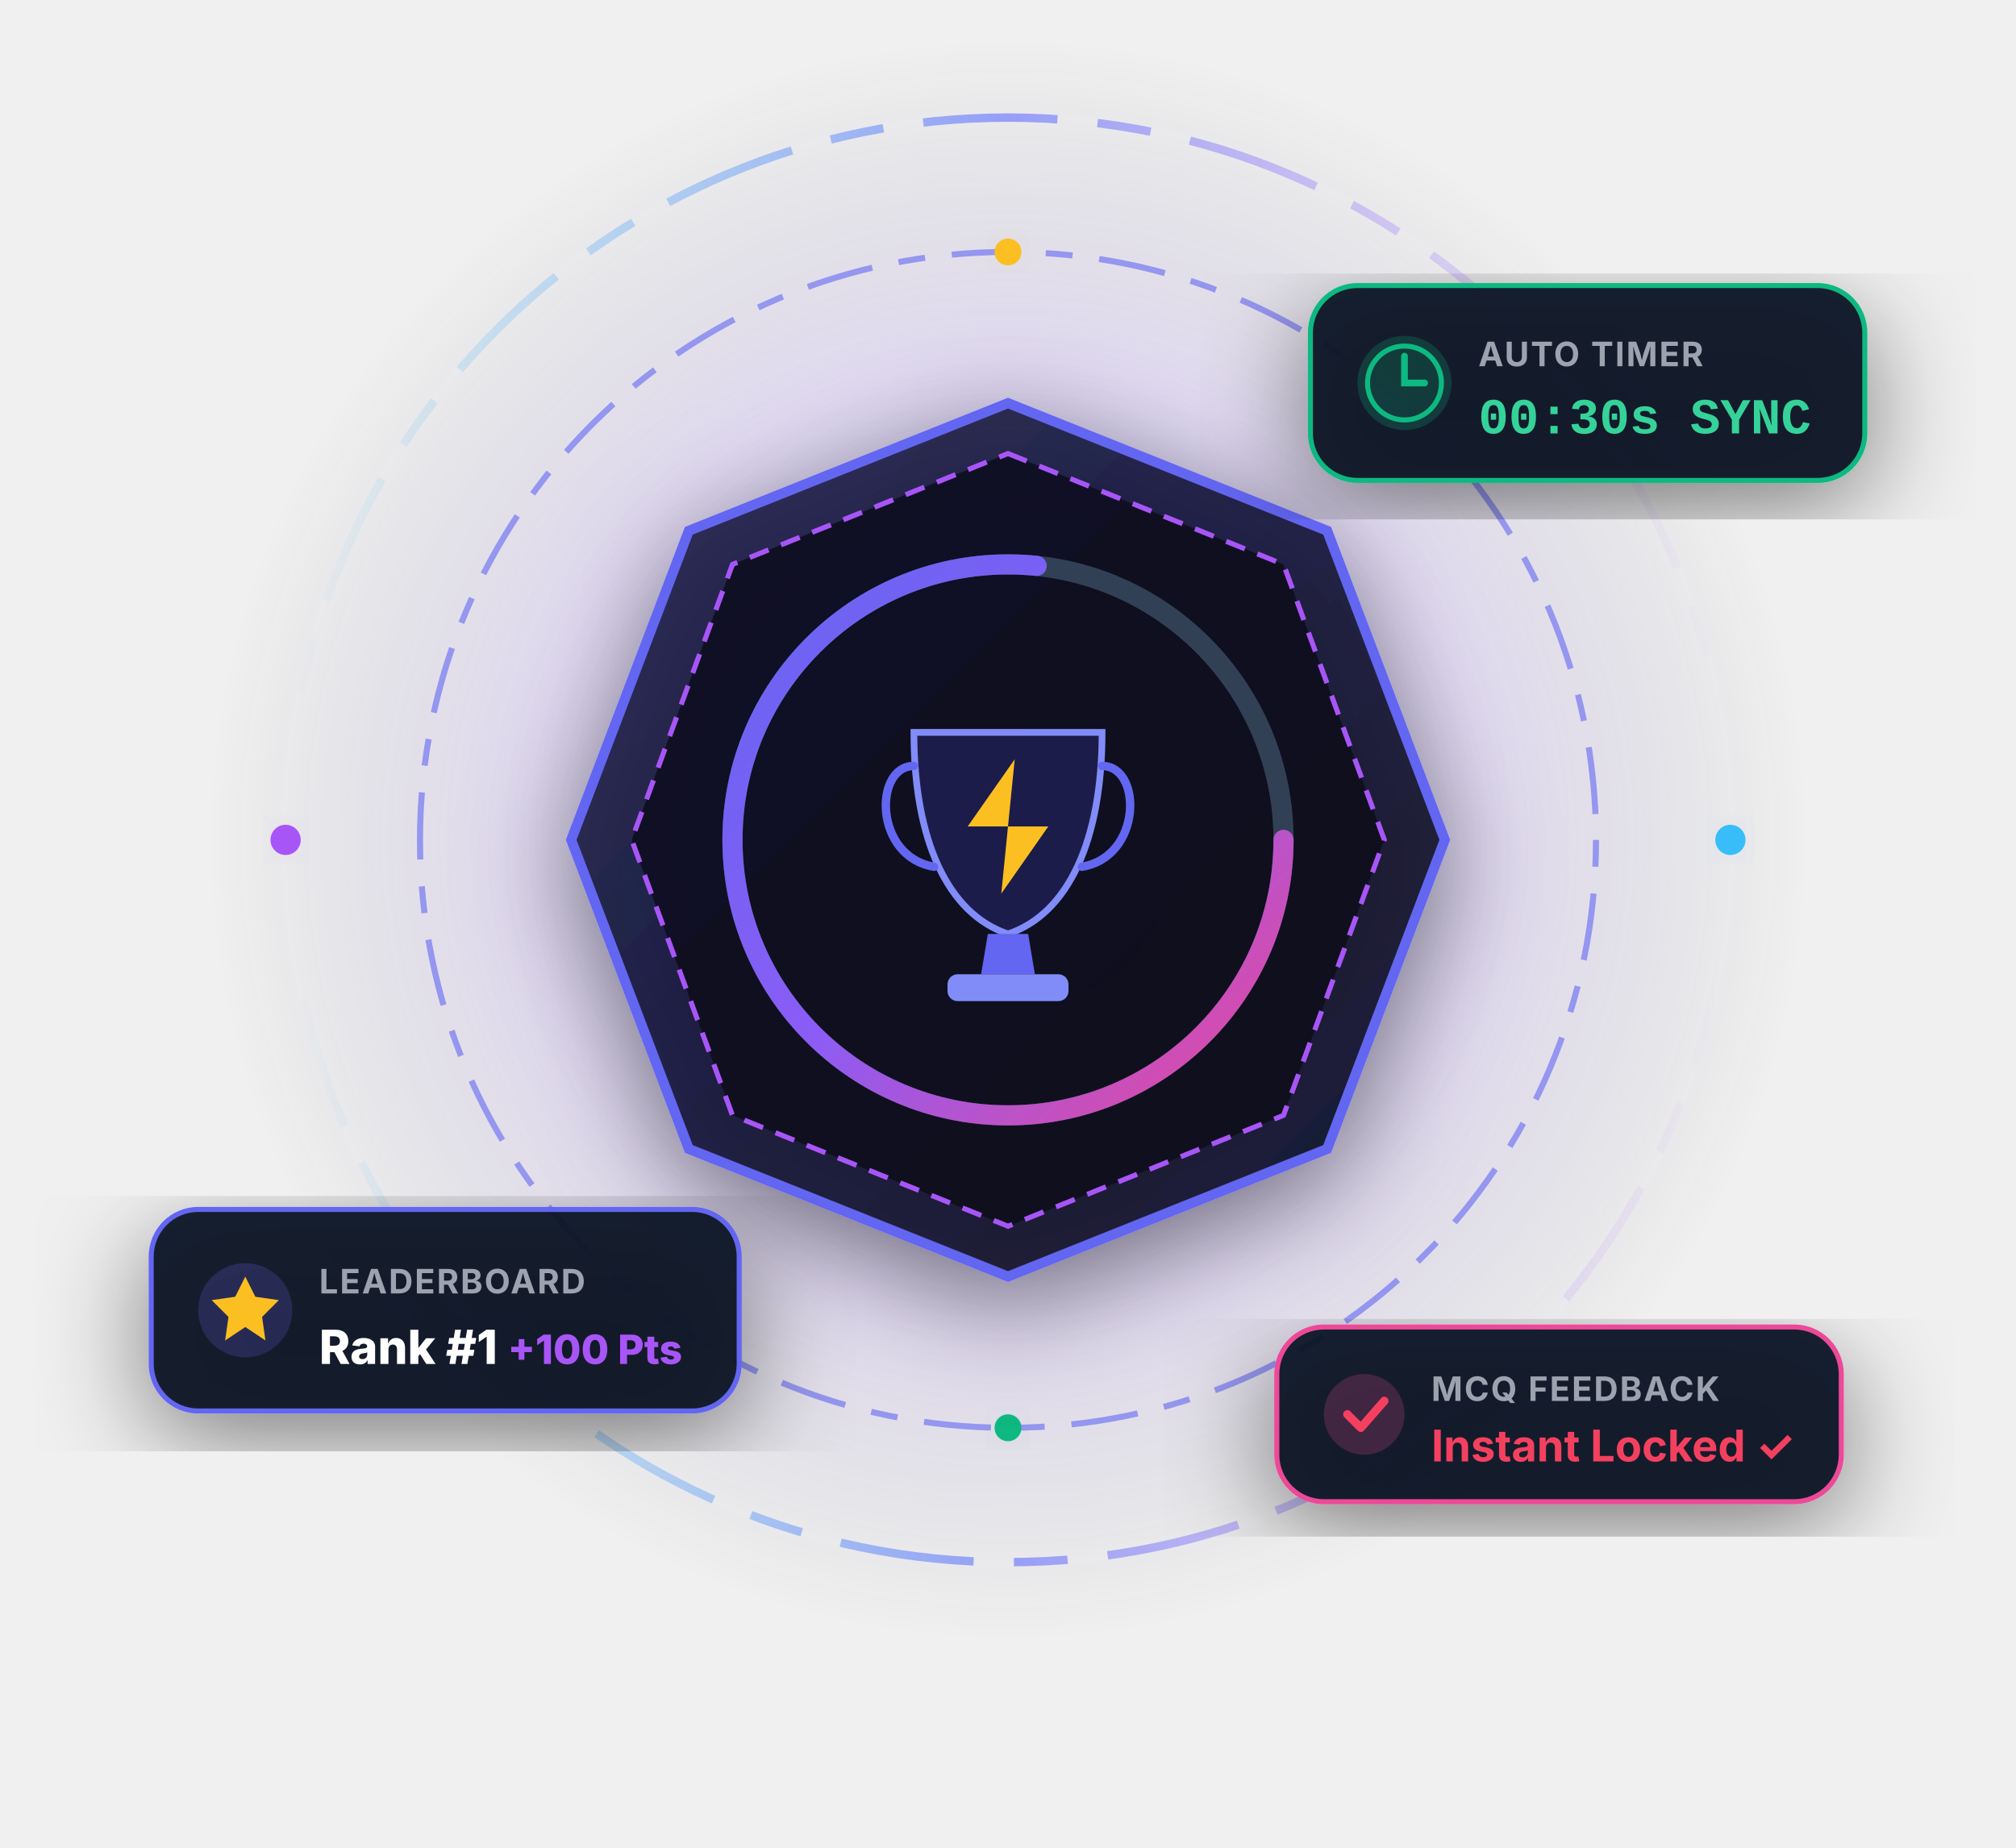
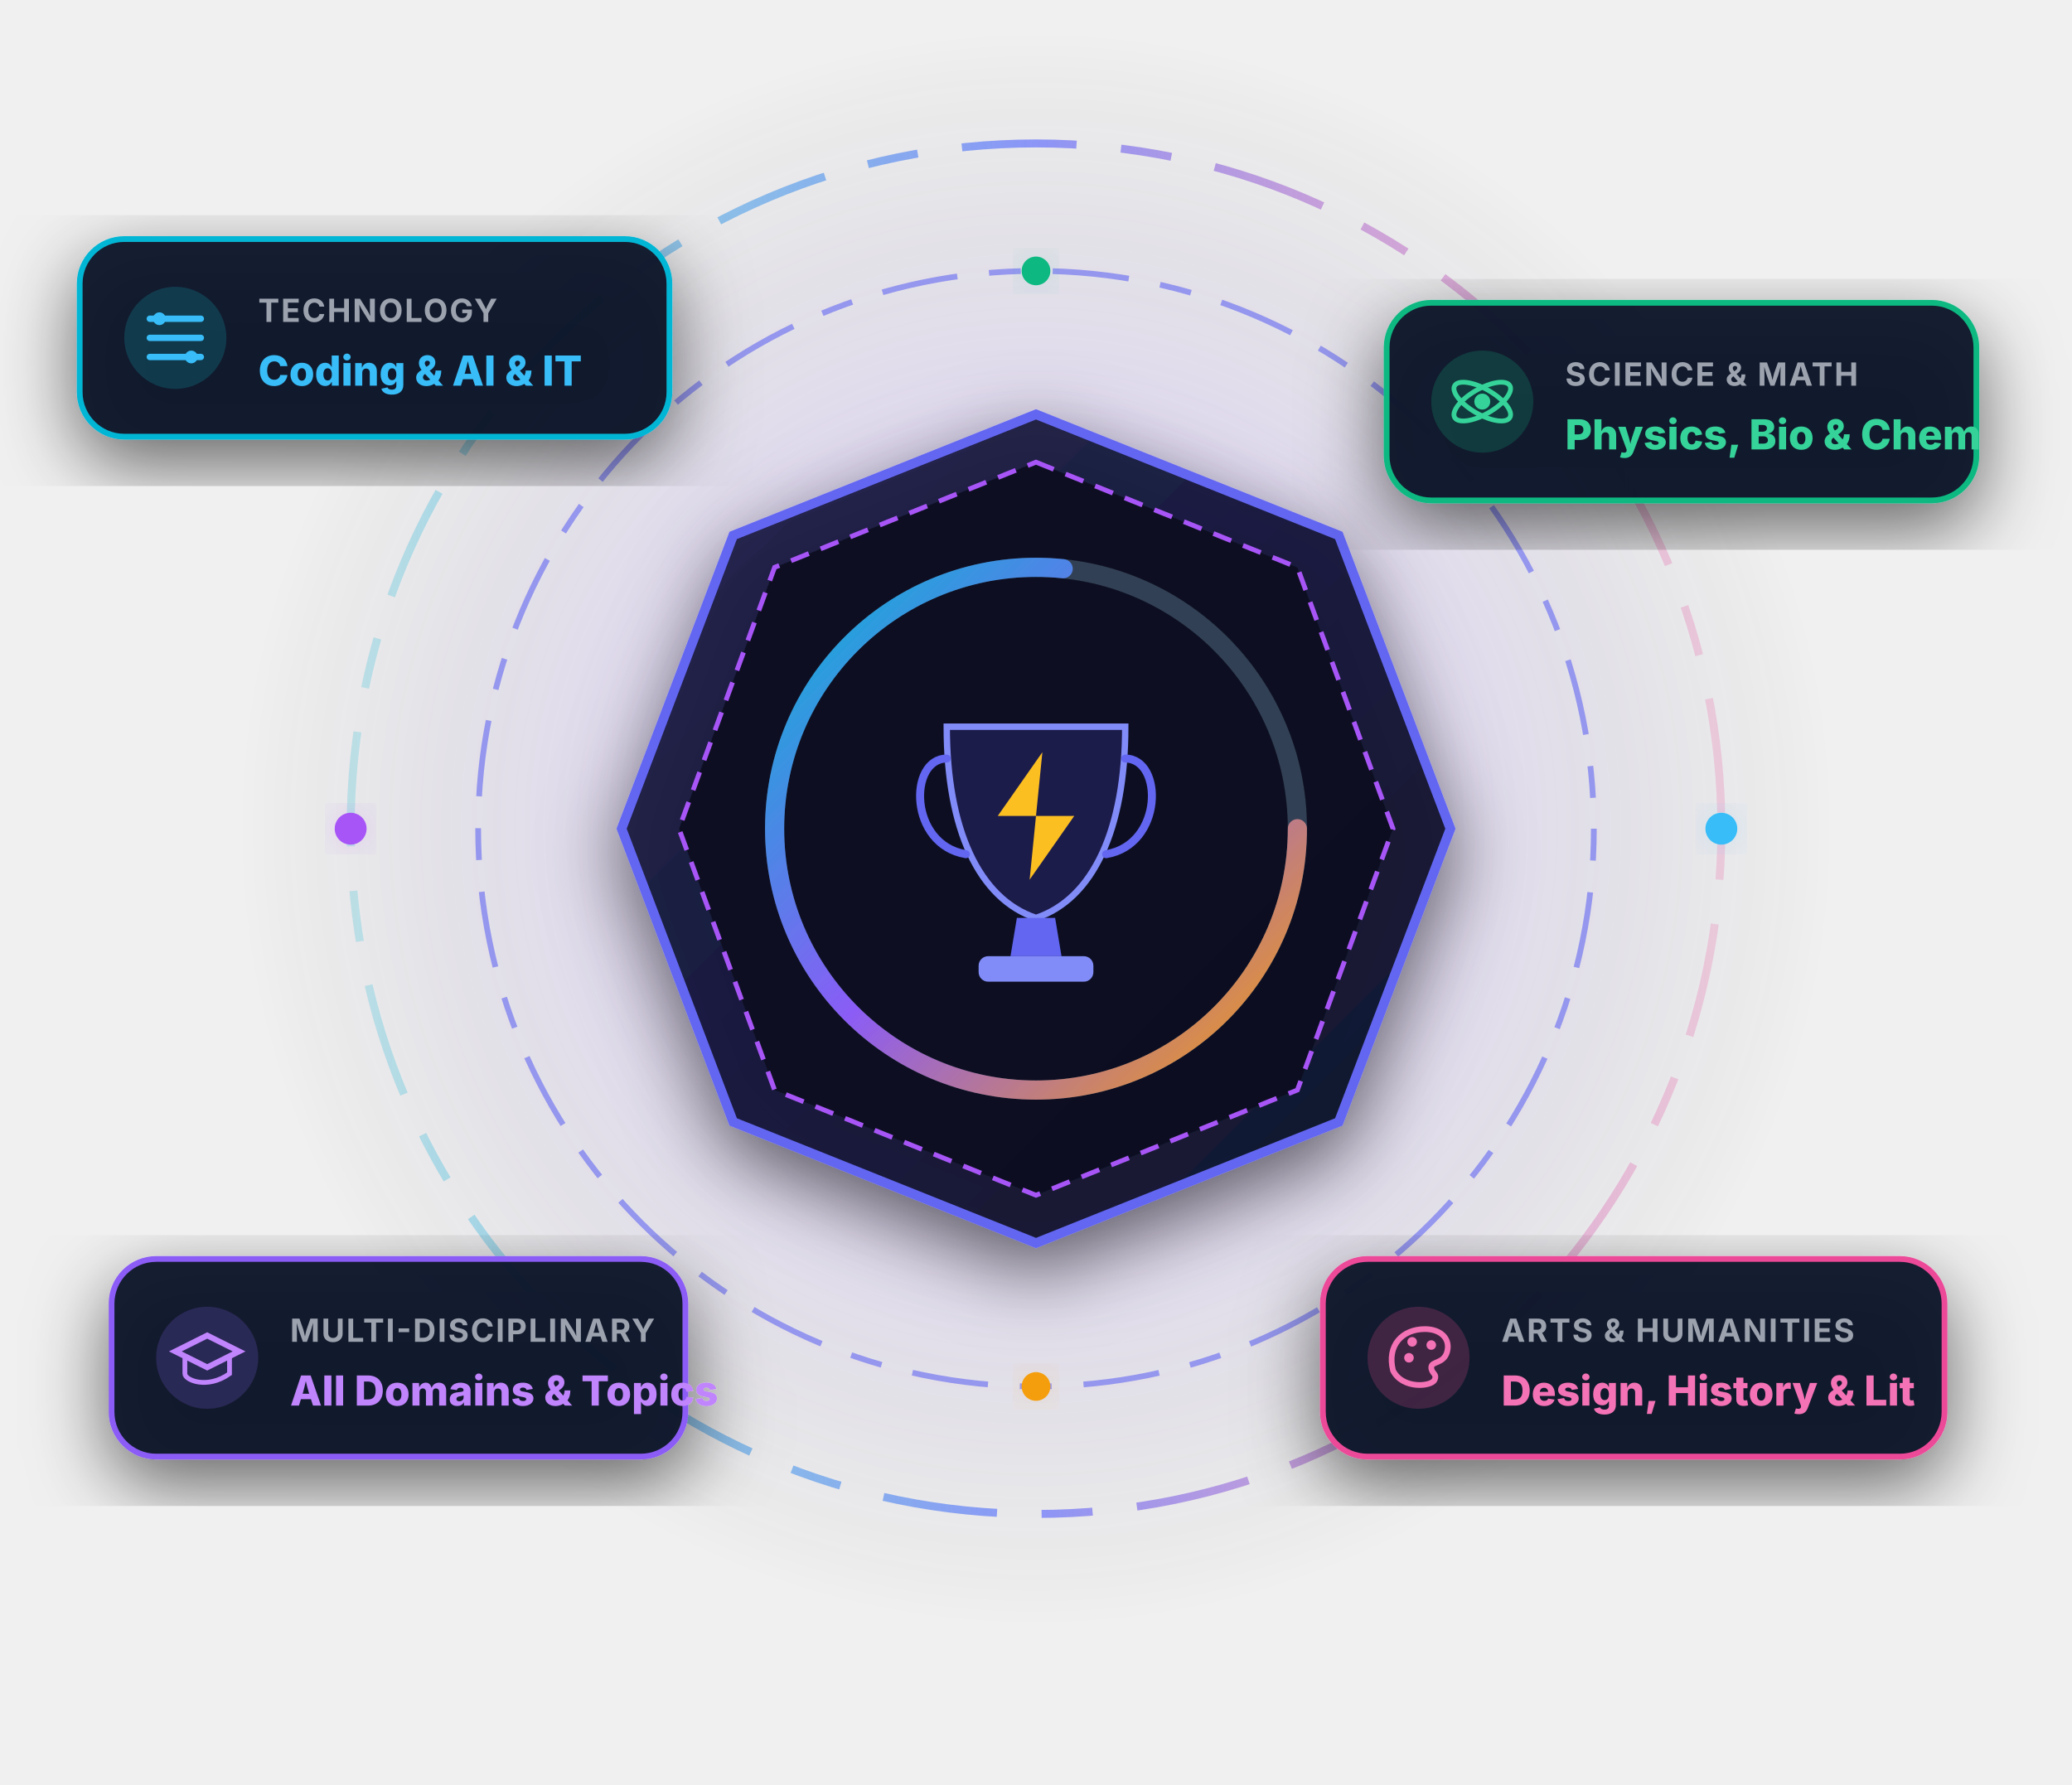
- <svg xmlns="http://www.w3.org/2000/svg" viewBox="0 0 600 550" width="100%" height="100%">
+ <svg xmlns="http://www.w3.org/2000/svg" viewBox="0 0 650 560" width="100%" height="100%">
  <defs>
-     <linearGradient id="arenaCoreGrad" x1="0%" y1="0%" x2="100%" y2="100%">
-       <stop offset="0%" stop-color="#6366f1" />
+     <radialGradient id="arenaUniverseGlow" cx="50%" cy="50%" r="50%">
+       <stop offset="0%" stop-color="#6366f1" stop-opacity="0.4" />
+       <stop offset="50%" stop-color="#8b5cf6" stop-opacity="0.15" />
+       <stop offset="100%" stop-color="#0b0f19" stop-opacity="0" />
+     </radialGradient>
+     <linearGradient id="shieldGrad" x1="0%" y1="0%" x2="100%" y2="100%">
+       <stop offset="0%" stop-color="#1e1b4b" stop-opacity="0.95" />
+       <stop offset="100%" stop-color="#0f172a" stop-opacity="0.98" />
+     </linearGradient>
+     <linearGradient id="orbitBeam1" x1="0%" y1="0%" x2="100%" y2="0%">
+       <stop offset="0%" stop-color="#06b6d4" stop-opacity="0.2" />
+       <stop offset="50%" stop-color="#818cf8" stop-opacity="0.9" />
+       <stop offset="100%" stop-color="#ec4899" stop-opacity="0.2" />
+     </linearGradient>
+     <linearGradient id="timerProgGrad" x1="0%" y1="0%" x2="100%" y2="100%">
+       <stop offset="0%" stop-color="#06b6d4" />
      <stop offset="50%" stop-color="#8b5cf6" />
-       <stop offset="100%" stop-color="#ec4899" />
+       <stop offset="100%" stop-color="#f59e0b" />
    </linearGradient>
-     <linearGradient id="shieldGrad" x1="0%" y1="0%" x2="100%" y2="100%">
-       <stop offset="0%" stop-color="#1e1b4b" stop-opacity="0.9" />
-       <stop offset="100%" stop-color="#0f172a" stop-opacity="0.95" />
-     </linearGradient>
-     <linearGradient id="beamGrad" x1="0%" y1="0%" x2="100%" y2="0%">
-       <stop offset="0%" stop-color="#38bdf8" stop-opacity="0" />
-       <stop offset="50%" stop-color="#818cf8" stop-opacity="0.8" />
-       <stop offset="100%" stop-color="#c084fc" stop-opacity="0" />
-     </linearGradient>
-     <radialGradient id="arenaGlow" cx="50%" cy="50%" r="50%">
-       <stop offset="0%" stop-color="#6366f1" stop-opacity="0.45" />
-       <stop offset="60%" stop-color="#8b5cf6" stop-opacity="0.15" />
-       <stop offset="100%" stop-color="#0f172a" stop-opacity="0" />
-     </radialGradient>
-     <filter id="coreGlowFilter" x="-30%" y="-30%" width="160%" height="160%">
-       <feGaussianBlur stdDeviation="12" result="blur" />
+     <filter id="glowFilt" x="-30%" y="-30%" width="160%" height="160%">
+       <feGaussianBlur stdDeviation="10" result="blur" />
      <feMerge>
        <feMergeNode in="blur" />
        <feMergeNode in="SourceGraphic" />
      </feMerge>
    </filter>
-     <filter id="softShadow" x="-20%" y="-20%" width="140%" height="140%">
-       <feDropShadow dx="0" dy="8" stdDeviation="16" flood-color="#000000" flood-opacity="0.5" />
+     <filter id="badgeShadow" x="-25%" y="-25%" width="150%" height="150%">
+       <feDropShadow dx="0" dy="8" stdDeviation="12" flood-color="#000000" flood-opacity="0.6" />
    </filter>
    <style>
-       /* Smooth CSS Keyframe Animations */
-       @keyframes floatArena {
+       /* Smooth Keyframe Animations */
+       @keyframes floatUniverse {
        0%, 100% { transform: translateY(0px); }
-         50% { transform: translateY(-12px); }
+         50% { transform: translateY(-10px); }
      }
-       @keyframes spinClockwise {
+       @keyframes spinCW {
        from { transform: rotate(0deg); }
        to { transform: rotate(360deg); }
      }
-       @keyframes spinCounterClockwise {
+       @keyframes spinCCW {
        from { transform: rotate(360deg); }
        to { transform: rotate(0deg); }
      }
      @keyframes pulseAura {
        0%, 100% { transform: scale(1); opacity: 0.35; }
-         50% { transform: scale(1.18); opacity: 0.65; }
+         50% { transform: scale(1.15); opacity: 0.6; }
      }
-       @keyframes pulseCore {
-         0%, 100% { transform: scale(1); }
-         50% { transform: scale(1.06); }
+       @keyframes floatCard1 {
+         0%, 100% { transform: translateY(0px) rotate(-1deg); }
+         50% { transform: translateY(-7px) rotate(1.5deg); }
      }
-       @keyframes orbitParticle1 {
-         0% { transform: rotate(0deg) translateX(190px) rotate(0deg); }
-         100% { transform: rotate(360deg) translateX(190px) rotate(-360deg); }
+       @keyframes floatCard2 {
+         0%, 100% { transform: translateY(0px) rotate(1.5deg); }
+         50% { transform: translateY(-9px) rotate(-1deg); }
      }
-       @keyframes orbitParticle2 {
-         0% { transform: rotate(180deg) translateX(190px) rotate(-180deg); }
-         100% { transform: rotate(540deg) translateX(190px) rotate(-540deg); }
+       @keyframes floatCard3 {
+         0%, 100% { transform: translateY(0px) rotate(-1.5deg); }
+         50% { transform: translateY(-8px) rotate(1deg); }
      }
-       @keyframes badgeFloat1 {
-         0%, 100% { transform: translateY(0px) rotate(-2deg); }
-         50% { transform: translateY(-8px) rotate(2deg); }
+       @keyframes ringTick {
+         0%, 100% { stroke-dashoffset: 80; }
+         50% { stroke-dashoffset: 260; }
      }
-       @keyframes badgeFloat2 {
-         0%, 100% { transform: translateY(0px) rotate(2deg); }
-         50% { transform: translateY(-10px) rotate(-2deg); }
-       }
-       @keyframes timerTick {
-         0%, 100% { stroke-dashoffset: 60; }
-         50% { stroke-dashoffset: 240; }
-       }
-       @keyframes lightningFlash {
-         0%, 100% { opacity: 0.85; filter: drop-shadow(0 0 6px #fbbf24); }
-         50% { opacity: 1; filter: drop-shadow(0 0 16px #f59e0b); }
+       @keyframes boltPulse {
+         0%, 100% { filter: drop-shadow(0 0 4px #fbbf24); }
+         50% { filter: drop-shadow(0 0 14px #f59e0b); }
      }

-       .arena-master-group {
-         animation: floatArena 4s ease-in-out infinite;
+       .universe-container {
+         animation: floatUniverse 4s ease-in-out infinite;
      }
-       .ring-cw {
-         transform-origin: 300px 250px;
-         animation: spinClockwise 24s linear infinite;
+       .ring-clockwise {
+         transform-origin: 325px 260px;
+         animation: spinCW 26s linear infinite;
      }
-       .ring-ccw {
-         transform-origin: 300px 250px;
-         animation: spinCounterClockwise 18s linear infinite;
+       .ring-counter {
+         transform-origin: 325px 260px;
+         animation: spinCCW 20s linear infinite;
      }
      .aura-glow {
-         transform-origin: 300px 250px;
-         animation: pulseAura 3s ease-in-out infinite;
+         transform-origin: 325px 260px;
+         animation: pulseAura 3.5s ease-in-out infinite;
      }
-       .arena-center {
-         transform-origin: 300px 250px;
-         animation: pulseCore 3.5s ease-in-out infinite;
+       .card-float-tech {
+         animation: floatCard1 3.2s ease-in-out infinite;
      }
-       .orbiting-1 {
-         transform-origin: 300px 250px;
-         animation: orbitParticle1 12s linear infinite;
+       .card-float-science {
+         animation: floatCard2 3.6s ease-in-out infinite 0.4s;
      }
-       .orbiting-2 {
-         transform-origin: 300px 250px;
-         animation: orbitParticle2 12s linear infinite;
+       .card-float-art {
+         animation: floatCard3 3.4s ease-in-out infinite 0.8s;
      }
-       .badge-orbit-left {
-         animation: badgeFloat1 3.2s ease-in-out infinite;
+       .timer-stroke-dyn {
+         animation: ringTick 5s ease-in-out infinite alternate;
      }
-       .badge-orbit-right {
-         animation: badgeFloat2 3.6s ease-in-out infinite 0.5s;
-       }
-       .timer-progress-ring {
-         animation: timerTick 6s ease-in-out infinite alternate;
-       }
-       .lightning-glow {
-         animation: lightningFlash 2s ease-in-out infinite alternate;
+       .bolt-glow {
+         animation: boltPulse 2s ease-in-out infinite alternate;
      }
    </style>
  </defs>
-   <circle cx="300" cy="250" r="240" fill="url(#arenaGlow)" class="aura-glow" />
-   <g class="arena-master-group">
-     <g class="ring-cw">
-       <circle cx="300" cy="250" r="215" fill="none" stroke="url(#beamGrad)" stroke-width="2.5" stroke-dasharray="16 12 40 12" />
-       <circle cx="515" cy="250" r="4.5" fill="#38bdf8" filter="url(#coreGlowFilter)" />
-       <circle cx="85" cy="250" r="4.5" fill="#a855f7" filter="url(#coreGlowFilter)" />
+   <circle cx="325" cy="260" r="250" fill="url(#arenaUniverseGlow)" class="aura-glow" />
+   <g class="universe-container">
+     <g class="ring-clockwise">
+       <circle cx="325" cy="260" r="215" fill="none" stroke="url(#orbitBeam1)" stroke-width="2.5" stroke-dasharray="16 14 36 14" />
+       <circle cx="540" cy="260" r="5" fill="#38bdf8" filter="url(#glowFilt)" />
+       <circle cx="110" cy="260" r="5" fill="#a855f7" filter="url(#glowFilt)" />
    </g>
-     <g class="ring-ccw">
-       <circle cx="300" cy="250" r="175" fill="none" stroke="#6366f1" stroke-width="1.8" stroke-dasharray="8 8 20 8" stroke-opacity="0.6" />
-       <circle cx="300" cy="75" r="4" fill="#fbbf24" filter="url(#coreGlowFilter)" />
-       <circle cx="300" cy="425" r="4" fill="#10b981" filter="url(#coreGlowFilter)" />
+     <g class="ring-counter">
+       <circle cx="325" cy="260" r="175" fill="none" stroke="#6366f1" stroke-width="1.8" stroke-dasharray="10 10 24 10" stroke-opacity="0.6" />
+       <circle cx="325" cy="85" r="4.5" fill="#10b981" filter="url(#glowFilt)" />
+       <circle cx="325" cy="435" r="4.5" fill="#f59e0b" filter="url(#glowFilt)" />
    </g>
-     <g class="orbiting-1">
-       <circle cx="300" cy="250" r="5" fill="#60a5fa" filter="url(#coreGlowFilter)" />
-     </g>
-     <g class="orbiting-2">
-       <circle cx="300" cy="250" r="5" fill="#f43f5e" filter="url(#coreGlowFilter)" />
-     </g>
-     <g class="arena-center" filter="url(#softShadow)">
-       <polygon points="300,120 395,158 430,250 395,342 300,380 205,342 170,250 205,158" fill="url(#shieldGrad)" stroke="#6366f1" stroke-width="3" />
-       <polygon points="300,135 382,168 412,250 382,332 300,365 218,332 188,250 218,168" fill="#090d16" fill-opacity="0.75" stroke="#a855f7" stroke-width="1.5" stroke-dasharray="6 4" />
-       <circle cx="300" cy="250" r="82" fill="none" stroke="#334155" stroke-width="6" />
-       <circle cx="300" cy="250" r="82" fill="none" stroke="url(#arenaCoreGrad)" stroke-width="6" stroke-linecap="round" stroke-dasharray="515" stroke-dashoffset="120" class="timer-progress-ring" />
-       <g transform="translate(300, 250)">
+     <g filter="url(#badgeShadow)">
+       <polygon points="325,130 420,168 455,260 420,352 325,390 230,352 195,260 230,168" fill="url(#shieldGrad)" stroke="#6366f1" stroke-width="3" />
+       <polygon points="325,145 407,178 437,260 407,342 325,375 243,342 213,260 243,178" fill="#0a0f1d" fill-opacity="0.8" stroke="#a855f7" stroke-width="1.5" stroke-dasharray="6 4" />
+       <circle cx="325" cy="260" r="82" fill="none" stroke="#334155" stroke-width="6" />
+       <circle cx="325" cy="260" r="82" fill="none" stroke="url(#timerProgGrad)" stroke-width="6" stroke-linecap="round" stroke-dasharray="515" stroke-dashoffset="120" class="timer-stroke-dyn" />
+       <g transform="translate(325, 260)">
        <path d="M-28,-32 L28,-32 C28,0 18,22 0,28 C-18,22 -28,0 -28,-32 Z" fill="#1e1b4b" stroke="#818cf8" stroke-width="2" />
        <path d="M-28,-22 C-40,-22 -40,5 -22,8" fill="none" stroke="#6366f1" stroke-width="2.5" stroke-linecap="round" />
        <path d="M28,-22 C40,-22 40,5 22,8" fill="none" stroke="#6366f1" stroke-width="2.5" stroke-linecap="round" />
        <path d="M-6,28 L6,28 L8,40 L-8,40 Z" fill="#6366f1" />
        <rect x="-18" y="40" width="36" height="8" rx="3" fill="#818cf8" />
-         <polygon points="2,-24 -12,-4 0,-4 -2,16 12,-4 0,-4" fill="#fbbf24" class="lightning-glow" />
+         <polygon points="2,-24 -12,-4 0,-4 -2,16 12,-4 0,-4" fill="#fbbf24" class="bolt-glow" />
      </g>
    </g>
-     <g class="badge-orbit-right" transform="translate(390, 85)" filter="url(#softShadow)">
-       <rect x="0" y="0" width="165" height="58" rx="14" fill="#111827" stroke="#10b981" stroke-width="1.5" fill-opacity="0.95" />
-       <circle cx="28" cy="29" r="14" fill="#10b981" fill-opacity="0.2" />
-       <path d="M28,21 L28,29 L34,29" fill="none" stroke="#10b981" stroke-width="2" stroke-linecap="round" />
-       <circle cx="28" cy="29" r="11" fill="none" stroke="#10b981" stroke-width="1.5" />
-       <text x="50" y="24" font-family="'Inter', -apple-system, sans-serif" font-size="10" font-weight="700" fill="#9ca3af" letter-spacing="0.5">AUTO TIMER</text>
-       <text x="50" y="44" font-family="'Courier New', monospace" font-size="15" font-weight="800" fill="#34d399">00:30s SYNC</text>
+     <g class="card-float-tech" transform="translate(25, 75)" filter="url(#badgeShadow)">
+       <rect x="0" y="0" width="185" height="62" rx="14" fill="#0f172a" stroke="#06b6d4" stroke-width="1.8" fill-opacity="0.96" />
+       <circle cx="30" cy="31" r="16" fill="#06b6d4" fill-opacity="0.2" />
+       <path d="M22,25 L38,25 M22,31 L38,31 M22,37 L38,37" stroke="#38bdf8" stroke-width="2" stroke-linecap="round" />
+       <circle cx="25" cy="25" r="2" fill="#38bdf8" />
+       <circle cx="35" cy="37" r="2" fill="#38bdf8" />
+       <text x="56" y="26" font-family="'Inter', -apple-system, sans-serif" font-size="10" font-weight="700" fill="#9ca3af" letter-spacing="0.5">TECHNOLOGY</text>
+       <text x="56" y="46" font-family="'Inter', -apple-system, sans-serif" font-size="13" font-weight="800" fill="#38bdf8">Coding &amp; AI &amp; IT</text>
    </g>
-     <g class="badge-orbit-left" transform="translate(45, 360)" filter="url(#softShadow)">
-       <rect x="0" y="0" width="175" height="60" rx="14" fill="#111827" stroke="#6366f1" stroke-width="1.5" fill-opacity="0.95" />
-       <circle cx="28" cy="30" r="14" fill="#6366f1" fill-opacity="0.2" />
-       <polygon points="28,20 31,26 38,27 33,32 34,39 28,35 22,39 23,32 18,27 25,26" fill="#fbbf24" />
-       <text x="50" y="25" font-family="'Inter', -apple-system, sans-serif" font-size="10" font-weight="700" fill="#9ca3af" letter-spacing="0.5">LEADERBOARD</text>
-       <text x="50" y="46" font-family="'Inter', -apple-system, sans-serif" font-size="14" font-weight="800" fill="#ffffff">Rank #1 <tspan fill="#a855f7" font-size="12">+100 Pts</tspan>
-       </text>
+     <g class="card-float-science" transform="translate(435, 95)" filter="url(#badgeShadow)">
+       <rect x="0" y="0" width="185" height="62" rx="14" fill="#0f172a" stroke="#10b981" stroke-width="1.8" fill-opacity="0.96" />
+       <circle cx="30" cy="31" r="16" fill="#10b981" fill-opacity="0.2" />
+       <ellipse cx="30" cy="31" rx="10" ry="4" fill="none" stroke="#34d399" stroke-width="1.5" transform="rotate(30 30 31)" />
+       <ellipse cx="30" cy="31" rx="10" ry="4" fill="none" stroke="#34d399" stroke-width="1.5" transform="rotate(-30 30 31)" />
+       <circle cx="30" cy="31" r="2.5" fill="#34d399" />
+       <text x="56" y="26" font-family="'Inter', -apple-system, sans-serif" font-size="10" font-weight="700" fill="#9ca3af" letter-spacing="0.5">SCIENCE &amp; MATH</text>
+       <text x="56" y="46" font-family="'Inter', -apple-system, sans-serif" font-size="13" font-weight="800" fill="#34d399">Physics, Bio &amp; Chem</text>
    </g>
-     <g class="badge-orbit-right" transform="translate(380, 395)" filter="url(#softShadow)">
-       <rect x="0" y="0" width="168" height="52" rx="14" fill="#111827" stroke="#ec4899" stroke-width="1.5" fill-opacity="0.95" />
-       <circle cx="26" cy="26" r="12" fill="#ec4899" fill-opacity="0.2" />
-       <path d="M21,26 L25,30 L32,22" fill="none" stroke="#f43f5e" stroke-width="2.5" stroke-linecap="round" stroke-linejoin="round" />
-       <text x="46" y="22" font-family="'Inter', -apple-system, sans-serif" font-size="10" font-weight="700" fill="#9ca3af" letter-spacing="0.5">MCQ FEEDBACK</text>
-       <text x="46" y="40" font-family="'Inter', -apple-system, sans-serif" font-size="13" font-weight="700" fill="#f43f5e">Instant Locked ✓</text>
+     <g class="card-float-art" transform="translate(415, 395)" filter="url(#badgeShadow)">
+       <rect x="0" y="0" width="195" height="62" rx="14" fill="#0f172a" stroke="#ec4899" stroke-width="1.8" fill-opacity="0.96" />
+       <circle cx="30" cy="31" r="16" fill="#ec4899" fill-opacity="0.2" />
+       <path d="M22,35 C20,27 25,22 32,22 C37,22 40,25 39,29 C38,33 34,32 34,34 C34,36 36,36 35,38 C34,40 25,41 22,35 Z" fill="none" stroke="#f472b6" stroke-width="1.8" />
+       <circle cx="28" cy="26" r="1.5" fill="#f472b6" />
+       <circle cx="34" cy="27" r="1.5" fill="#f472b6" />
+       <circle cx="27" cy="31" r="1.5" fill="#f472b6" />
+       <text x="56" y="26" font-family="'Inter', -apple-system, sans-serif" font-size="10" font-weight="700" fill="#9ca3af" letter-spacing="0.5">ARTS &amp; HUMANITIES</text>
+       <text x="56" y="46" font-family="'Inter', -apple-system, sans-serif" font-size="13" font-weight="800" fill="#f472b6">Design, History &amp; Lit</text>
+     </g>
+     <g class="card-float-tech" transform="translate(35, 395)" filter="url(#badgeShadow)">
+       <rect x="0" y="0" width="180" height="62" rx="14" fill="#0f172a" stroke="#8b5cf6" stroke-width="1.8" fill-opacity="0.96" />
+       <circle cx="30" cy="31" r="16" fill="#8b5cf6" fill-opacity="0.2" />
+       <path d="M20,29 L30,24 L40,29 L30,34 Z" fill="none" stroke="#c084fc" stroke-width="1.8" />
+       <path d="M23,31 L23,36 C23,38 30,41 37,36 L37,31" fill="none" stroke="#c084fc" stroke-width="1.5" />
+       <text x="56" y="26" font-family="'Inter', -apple-system, sans-serif" font-size="10" font-weight="700" fill="#9ca3af" letter-spacing="0.5">MULTI-DISCIPLINARY</text>
+       <text x="56" y="46" font-family="'Inter', -apple-system, sans-serif" font-size="13" font-weight="800" fill="#c084fc">All Domains &amp; Topics</text>
    </g>
  </g>
</svg>
